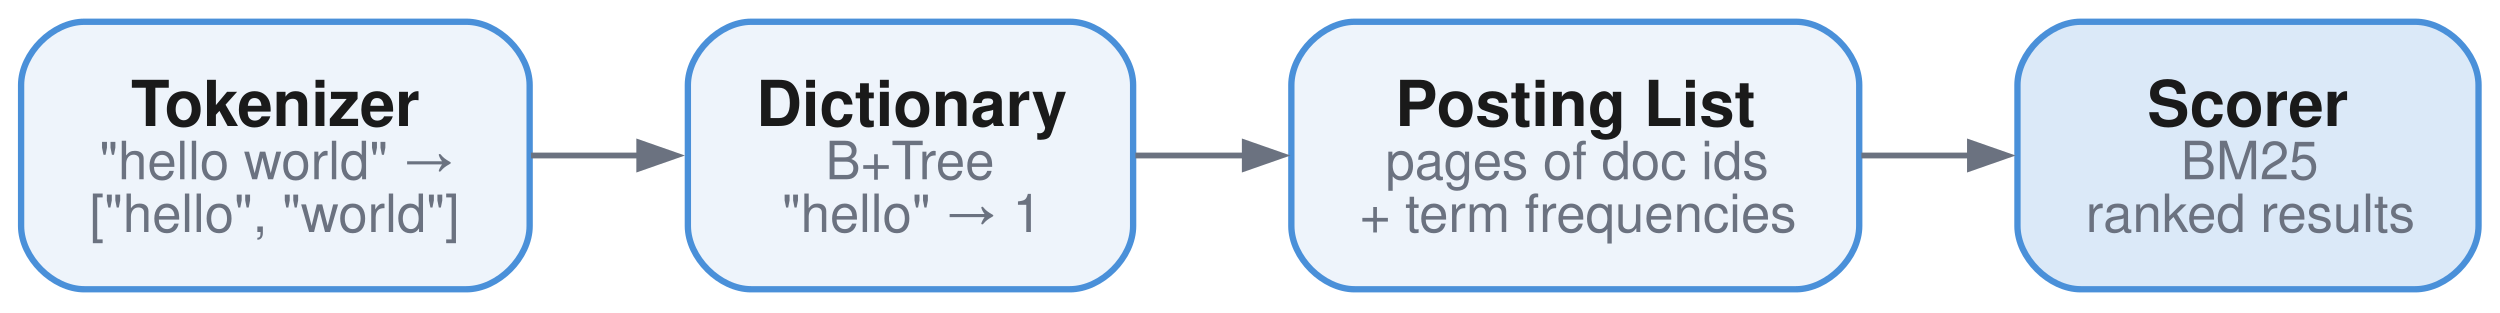
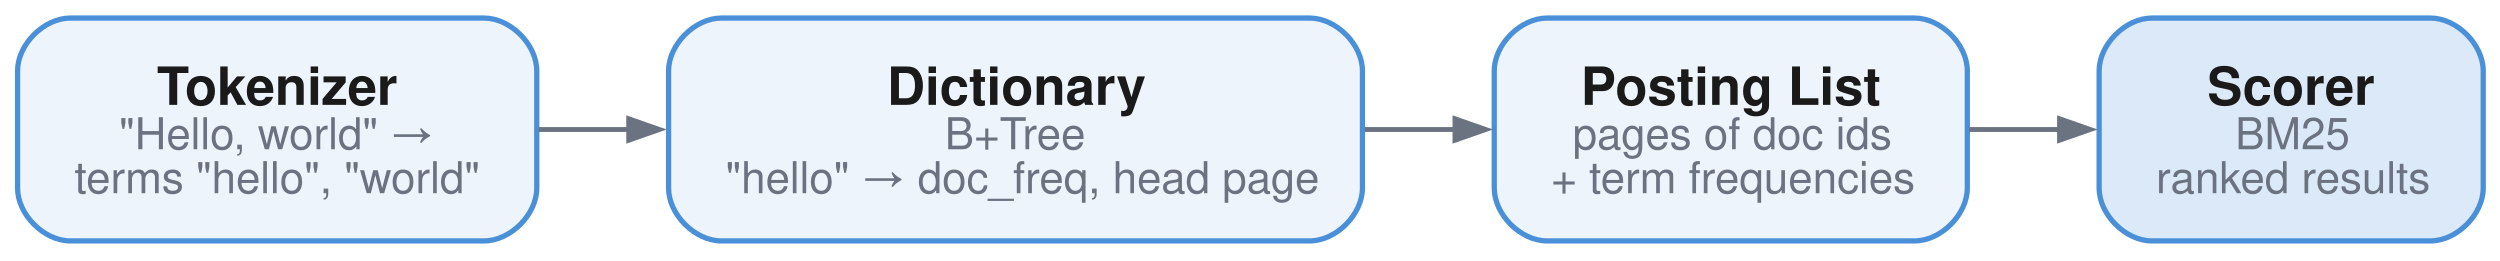
- <svg xmlns="http://www.w3.org/2000/svg" width="632" height="79" viewBox="0.00 0.00 474.00 59.00">
+ <svg xmlns="http://www.w3.org/2000/svg" width="759" height="79" viewBox="0.00 0.00 569.00 59.00">
  <g id="graph0" class="graph" transform="scale(1 1) rotate(0) translate(4 54.72)">
    <g id="node1" class="node">
-       <path fill="#eef4fb" stroke="#4a90d9" stroke-width="1.2" d="M84.42,-50.72C84.42,-50.72 12,-50.72 12,-50.72 6,-50.72 0,-44.72 0,-38.72 0,-38.72 0,-12 0,-12 0,-6 6,0 12,0 12,0 84.42,0 84.42,0 90.42,0 96.42,-6 96.42,-12 96.42,-12 96.42,-38.72 96.42,-38.72 96.42,-44.72 90.42,-50.72 84.42,-50.72" />
-       <text xml:space="preserve" text-anchor="start" x="20.83" y="-30.96" font-family="Helvetica,Arial,sans-serif" font-weight="bold" font-size="12.00" fill="#1a1a1a">Tokenizer</text>
-       <text xml:space="preserve" text-anchor="start" x="14.83" y="-20.86" font-family="Helvetica,Arial,sans-serif" font-size="10.00" fill="#6b7280">"hello world" →</text>
-       <text xml:space="preserve" text-anchor="start" x="12.96" y="-10.86" font-family="Helvetica,Arial,sans-serif" font-size="10.00" fill="#6b7280">["hello", "world"]</text>
+       <path fill="#eef4fb" stroke="#4a90d9" stroke-width="1.2" d="M106.17,-50.72C106.17,-50.72 12,-50.72 12,-50.72 6,-50.72 0,-44.72 0,-38.72 0,-38.72 0,-12 0,-12 0,-6 6,0 12,0 12,0 106.17,0 106.17,0 112.17,0 118.17,-6 118.17,-12 118.17,-12 118.17,-38.72 118.17,-38.72 118.17,-44.72 112.17,-50.72 106.17,-50.72" />
+       <text xml:space="preserve" text-anchor="start" x="31.71" y="-30.96" font-family="Helvetica,Arial,sans-serif" font-weight="bold" font-size="12.00" fill="#1a1a1a">Tokenizer</text>
+       <text xml:space="preserve" text-anchor="start" x="23.09" y="-20.86" font-family="Helvetica,Arial,sans-serif" font-size="10.00" fill="#6b7280">"Hello, world" →</text>
+       <text xml:space="preserve" text-anchor="start" x="12.96" y="-10.86" font-family="Helvetica,Arial,sans-serif" font-size="10.00" fill="#6b7280">terms "hello", "world"</text>
    </g>
    <g id="node2" class="node">
-       <path fill="#eef4fb" stroke="#4a90d9" stroke-width="1.2" d="M198.84,-50.72C198.84,-50.72 138.42,-50.72 138.42,-50.72 132.42,-50.72 126.42,-44.72 126.42,-38.72 126.42,-38.72 126.42,-12 126.42,-12 126.42,-6 132.42,0 138.42,0 138.42,0 198.84,0 198.84,0 204.84,0 210.84,-6 210.84,-12 210.84,-12 210.84,-38.72 210.84,-38.72 210.84,-44.72 204.84,-50.72 198.84,-50.72" />
-       <text xml:space="preserve" text-anchor="start" x="139.38" y="-30.96" font-family="Helvetica,Arial,sans-serif" font-weight="bold" font-size="12.00" fill="#1a1a1a">Dictionary</text>
-       <text xml:space="preserve" text-anchor="start" x="152.5" y="-20.86" font-family="Helvetica,Arial,sans-serif" font-size="10.00" fill="#6b7280">B+Tree</text>
-       <text xml:space="preserve" text-anchor="start" x="144.25" y="-10.86" font-family="Helvetica,Arial,sans-serif" font-size="10.00" fill="#6b7280">"hello" → 1</text>
+       <path fill="#eef4fb" stroke="#4a90d9" stroke-width="1.2" d="M294.09,-50.72C294.09,-50.72 160.17,-50.72 160.17,-50.72 154.17,-50.72 148.17,-44.72 148.17,-38.72 148.17,-38.72 148.17,-12 148.17,-12 148.17,-6 154.17,0 160.17,0 160.17,0 294.09,0 294.09,0 300.09,0 306.09,-6 306.09,-12 306.09,-12 306.09,-38.72 306.09,-38.72 306.09,-44.72 300.09,-50.72 294.09,-50.72" />
+       <text xml:space="preserve" text-anchor="start" x="197.88" y="-30.96" font-family="Helvetica,Arial,sans-serif" font-weight="bold" font-size="12.00" fill="#1a1a1a">Dictionary</text>
+       <text xml:space="preserve" text-anchor="start" x="211.01" y="-20.86" font-family="Helvetica,Arial,sans-serif" font-size="10.00" fill="#6b7280">B+Tree</text>
+       <text xml:space="preserve" text-anchor="start" x="161.13" y="-10.86" font-family="Helvetica,Arial,sans-serif" font-size="10.00" fill="#6b7280">"hello" → doc_freq, head page</text>
    </g>
    <g id="edge1" class="edge">
-       <path fill="none" stroke="#6b7280" stroke-width="1.1" d="M96.69,-25.36C103.48,-25.36 110.48,-25.36 117.32,-25.36" />
-       <polygon fill="#6b7280" stroke="#6b7280" stroke-width="1.1" points="117.2,-27.81 124.2,-25.36 117.2,-22.91 117.2,-27.81" />
+       <path fill="none" stroke="#6b7280" stroke-width="1.1" d="M118.63,-25.36C125.4,-25.36 132.42,-25.36 139.47,-25.36" />
+       <polygon fill="#6b7280" stroke="#6b7280" stroke-width="1.1" points="139.09,-27.81 146.09,-25.36 139.09,-22.91 139.09,-27.81" />
    </g>
    <g id="node3" class="node">
-       <path fill="#eef4fb" stroke="#4a90d9" stroke-width="1.2" d="M336.51,-50.72C336.51,-50.72 252.84,-50.72 252.84,-50.72 246.84,-50.72 240.84,-44.72 240.84,-38.72 240.84,-38.72 240.84,-12 240.84,-12 240.84,-6 246.84,0 252.84,0 252.84,0 336.51,0 336.51,0 342.51,0 348.51,-6 348.51,-12 348.51,-12 348.51,-38.72 348.51,-38.72 348.51,-44.72 342.51,-50.72 336.51,-50.72" />
-       <text xml:space="preserve" text-anchor="start" x="260.55" y="-30.96" font-family="Helvetica,Arial,sans-serif" font-weight="bold" font-size="12.00" fill="#1a1a1a">Posting List</text>
-       <text xml:space="preserve" text-anchor="start" x="258.68" y="-20.86" font-family="Helvetica,Arial,sans-serif" font-size="10.00" fill="#6b7280">pages of doc ids</text>
-       <text xml:space="preserve" text-anchor="start" x="253.8" y="-10.86" font-family="Helvetica,Arial,sans-serif" font-size="10.00" fill="#6b7280">+ term frequencies</text>
+       <path fill="#eef4fb" stroke="#4a90d9" stroke-width="1.2" d="M431.76,-50.72C431.76,-50.72 348.09,-50.72 348.09,-50.72 342.09,-50.72 336.09,-44.72 336.09,-38.72 336.09,-38.72 336.09,-12 336.09,-12 336.09,-6 342.09,0 348.09,0 348.09,0 431.76,0 431.76,0 437.76,0 443.76,-6 443.76,-12 443.76,-12 443.76,-38.72 443.76,-38.72 443.76,-44.72 437.76,-50.72 431.76,-50.72" />
+       <text xml:space="preserve" text-anchor="start" x="355.8" y="-30.96" font-family="Helvetica,Arial,sans-serif" font-weight="bold" font-size="12.00" fill="#1a1a1a">Posting List</text>
+       <text xml:space="preserve" text-anchor="start" x="353.93" y="-20.86" font-family="Helvetica,Arial,sans-serif" font-size="10.00" fill="#6b7280">pages of doc ids</text>
+       <text xml:space="preserve" text-anchor="start" x="349.05" y="-10.86" font-family="Helvetica,Arial,sans-serif" font-size="10.00" fill="#6b7280">+ term frequencies</text>
    </g>
    <g id="edge2" class="edge">
-       <path fill="none" stroke="#6b7280" stroke-width="1.1" d="M211.28,-25.36C218.06,-25.36 225.2,-25.36 232.34,-25.36" />
-       <polygon fill="#6b7280" stroke="#6b7280" stroke-width="1.1" points="232.01,-27.81 239.01,-25.36 232.01,-22.91 232.01,-27.81" />
+       <path fill="none" stroke="#6b7280" stroke-width="1.1" d="M306.64,-25.36C313.59,-25.36 320.56,-25.36 327.34,-25.36" />
+       <polygon fill="#6b7280" stroke="#6b7280" stroke-width="1.1" points="327.15,-27.81 334.15,-25.36 327.15,-22.91 327.15,-27.81" />
    </g>
    <g id="node4" class="node">
-       <path fill="#dbe9f8" stroke="#4a90d9" stroke-width="1.2" d="M453.93,-50.72C453.93,-50.72 390.51,-50.72 390.51,-50.72 384.51,-50.72 378.51,-44.72 378.51,-38.72 378.51,-38.72 378.51,-12 378.51,-12 378.51,-6 384.51,0 390.51,0 390.51,0 453.93,0 453.93,0 459.93,0 465.93,-6 465.93,-12 465.93,-12 465.93,-38.72 465.93,-38.72 465.93,-44.72 459.93,-50.72 453.93,-50.72" />
-       <text xml:space="preserve" text-anchor="start" x="403.1" y="-30.96" font-family="Helvetica,Arial,sans-serif" font-weight="bold" font-size="12.00" fill="#1a1a1a">Scorer</text>
-       <text xml:space="preserve" text-anchor="start" x="409.47" y="-20.86" font-family="Helvetica,Arial,sans-serif" font-size="10.00" fill="#6b7280">BM25</text>
-       <text xml:space="preserve" text-anchor="start" x="391.47" y="-10.86" font-family="Helvetica,Arial,sans-serif" font-size="10.00" fill="#6b7280">ranked results</text>
+       <path fill="#dbe9f8" stroke="#4a90d9" stroke-width="1.2" d="M549.18,-50.72C549.18,-50.72 485.76,-50.72 485.76,-50.72 479.76,-50.72 473.76,-44.72 473.76,-38.72 473.76,-38.72 473.76,-12 473.76,-12 473.76,-6 479.76,0 485.76,0 485.76,0 549.18,0 549.18,0 555.18,0 561.18,-6 561.18,-12 561.18,-12 561.18,-38.72 561.18,-38.72 561.18,-44.72 555.18,-50.72 549.18,-50.72" />
+       <text xml:space="preserve" text-anchor="start" x="498.35" y="-30.96" font-family="Helvetica,Arial,sans-serif" font-weight="bold" font-size="12.00" fill="#1a1a1a">Scorer</text>
+       <text xml:space="preserve" text-anchor="start" x="504.72" y="-20.86" font-family="Helvetica,Arial,sans-serif" font-size="10.00" fill="#6b7280">BM25</text>
+       <text xml:space="preserve" text-anchor="start" x="486.72" y="-10.86" font-family="Helvetica,Arial,sans-serif" font-size="10.00" fill="#6b7280">ranked results</text>
    </g>
    <g id="edge3" class="edge">
-       <path fill="none" stroke="#6b7280" stroke-width="1.1" d="M348.92,-25.36C355.78,-25.36 362.79,-25.36 369.63,-25.36" />
-       <polygon fill="#6b7280" stroke="#6b7280" stroke-width="1.1" points="369.5,-27.81 376.5,-25.36 369.5,-22.91 369.5,-27.81" />
+       <path fill="none" stroke="#6b7280" stroke-width="1.1" d="M444.17,-25.36C451.03,-25.36 458.04,-25.36 464.88,-25.36" />
+       <polygon fill="#6b7280" stroke="#6b7280" stroke-width="1.1" points="464.75,-27.81 471.75,-25.36 464.75,-22.91 464.75,-27.81" />
    </g>
  </g>
</svg>
